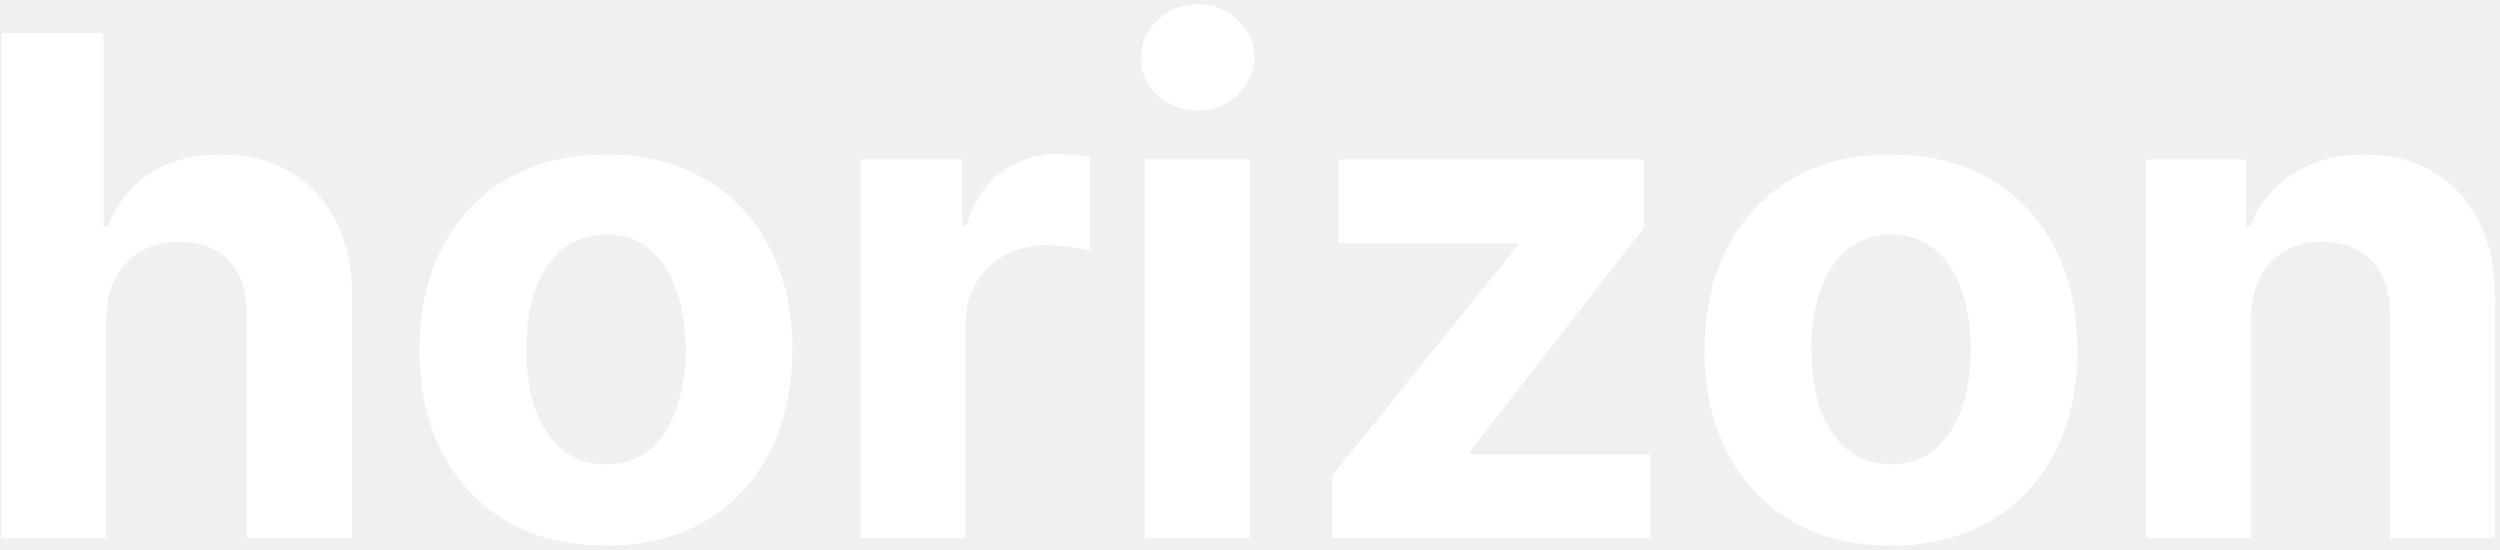
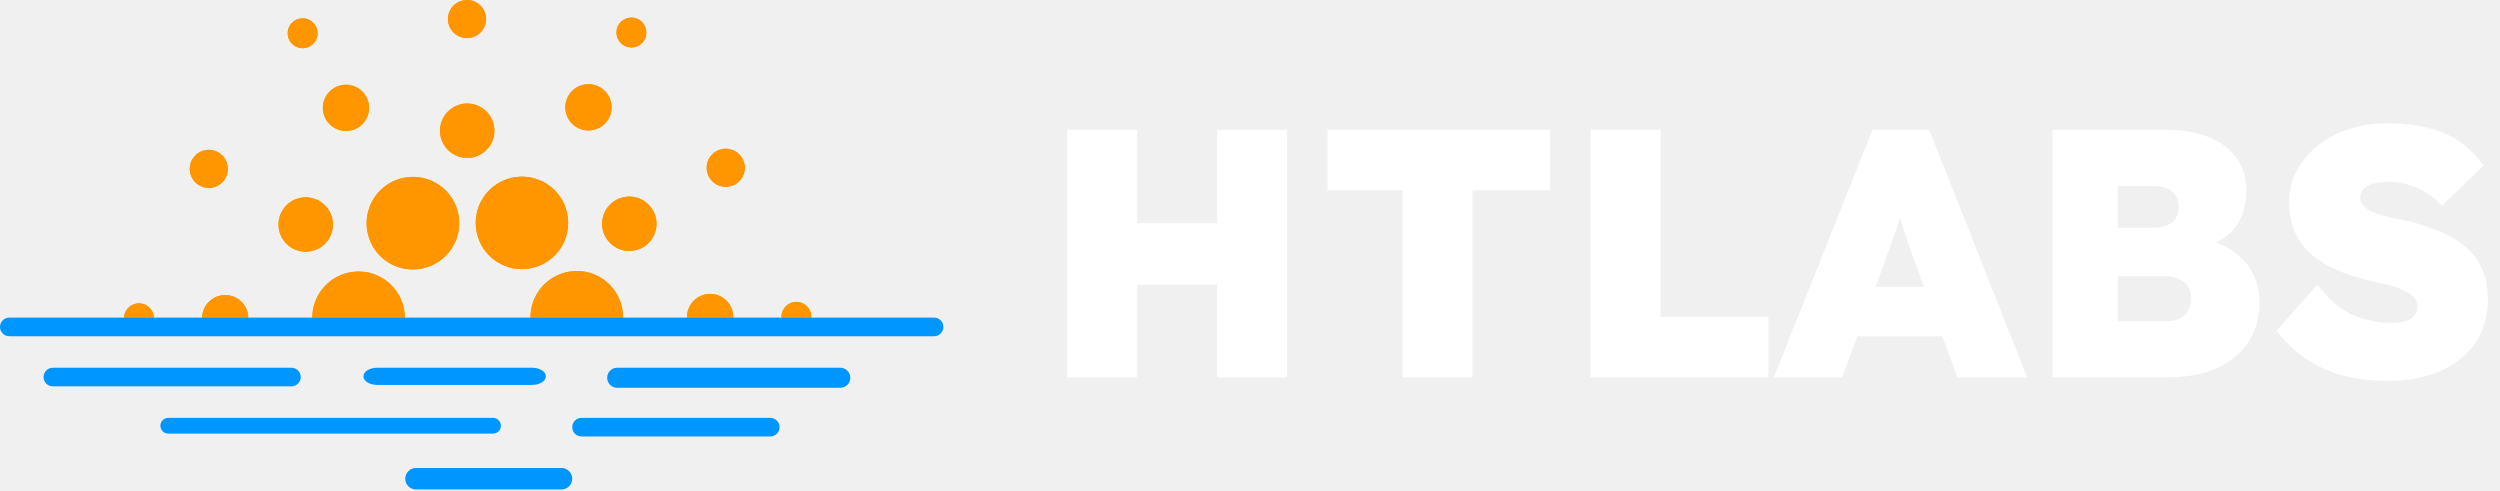
- <svg xmlns="http://www.w3.org/2000/svg" width="432" height="95" viewBox="0 0 432 95" fill="none">
-   <path d="M18.398 55.159V93H0.244V5.727H17.886V39.094H18.653C20.131 35.23 22.517 32.205 25.812 30.017C29.108 27.801 33.242 26.693 38.213 26.693C42.758 26.693 46.722 27.688 50.102 29.676C53.511 31.636 56.153 34.463 58.028 38.156C59.932 41.821 60.869 46.21 60.841 51.324V93H42.688V54.562C42.716 50.528 41.693 47.389 39.619 45.145C37.574 42.901 34.705 41.778 31.011 41.778C28.54 41.778 26.352 42.304 24.449 43.355C22.574 44.406 21.097 45.94 20.017 47.957C18.966 49.946 18.426 52.347 18.398 55.159ZM104.701 94.278C98.082 94.278 92.357 92.872 87.528 90.06C82.727 87.219 79.019 83.27 76.406 78.213C73.792 73.128 72.485 67.233 72.485 60.528C72.485 53.767 73.792 47.858 76.406 42.801C79.019 37.716 82.727 33.767 87.528 30.954C92.357 28.114 98.082 26.693 104.701 26.693C111.32 26.693 117.031 28.114 121.832 30.954C126.661 33.767 130.383 37.716 132.996 42.801C135.61 47.858 136.917 53.767 136.917 60.528C136.917 67.233 135.61 73.128 132.996 78.213C130.383 83.27 126.661 87.219 121.832 90.06C117.031 92.872 111.32 94.278 104.701 94.278ZM104.786 80.216C107.798 80.216 110.312 79.364 112.329 77.659C114.346 75.926 115.866 73.568 116.888 70.585C117.94 67.602 118.465 64.207 118.465 60.401C118.465 56.594 117.94 53.199 116.888 50.216C115.866 47.233 114.346 44.875 112.329 43.142C110.312 41.409 107.798 40.543 104.786 40.543C101.746 40.543 99.19 41.409 97.116 43.142C95.07 44.875 93.522 47.233 92.471 50.216C91.448 53.199 90.937 56.594 90.937 60.401C90.937 64.207 91.448 67.602 92.471 70.585C93.522 73.568 95.07 75.926 97.116 77.659C99.19 79.364 101.746 80.216 104.786 80.216ZM148.721 93V27.546H166.32V38.966H167.002C168.195 34.903 170.198 31.835 173.011 29.761C175.823 27.659 179.062 26.608 182.727 26.608C183.636 26.608 184.616 26.665 185.667 26.778C186.718 26.892 187.641 27.048 188.437 27.247V43.355C187.585 43.099 186.406 42.872 184.9 42.673C183.394 42.474 182.016 42.375 180.766 42.375C178.096 42.375 175.71 42.957 173.607 44.122C171.533 45.258 169.886 46.849 168.664 48.895C167.471 50.94 166.874 53.298 166.874 55.969V93H148.721ZM197.822 93V27.546H215.976V93H197.822ZM206.942 19.108C204.243 19.108 201.928 18.213 199.996 16.423C198.092 14.605 197.141 12.432 197.141 9.903C197.141 7.403 198.092 5.259 199.996 3.469C201.928 1.651 204.243 0.741 206.942 0.741C209.641 0.741 211.942 1.651 213.845 3.469C215.777 5.259 216.743 7.403 216.743 9.903C216.743 12.432 215.777 14.605 213.845 16.423C211.942 18.213 209.641 19.108 206.942 19.108ZM230.177 93V82.176L262.222 42.503V42.034H231.285V27.546H284.083V39.349L253.998 78.043V78.511H285.191V93H230.177ZM326.771 94.278C320.152 94.278 314.428 92.872 309.598 90.06C304.797 87.219 301.089 83.27 298.476 78.213C295.862 73.128 294.555 67.233 294.555 60.528C294.555 53.767 295.862 47.858 298.476 42.801C301.089 37.716 304.797 33.767 309.598 30.954C314.428 28.114 320.152 26.693 326.771 26.693C333.391 26.693 339.101 28.114 343.902 30.954C348.732 33.767 352.453 37.716 355.067 42.801C357.68 47.858 358.987 53.767 358.987 60.528C358.987 67.233 357.68 73.128 355.067 78.213C352.453 83.27 348.732 87.219 343.902 90.06C339.101 92.872 333.391 94.278 326.771 94.278ZM326.857 80.216C329.868 80.216 332.382 79.364 334.399 77.659C336.416 75.926 337.936 73.568 338.959 70.585C340.01 67.602 340.536 64.207 340.536 60.401C340.536 56.594 340.01 53.199 338.959 50.216C337.936 47.233 336.416 44.875 334.399 43.142C332.382 41.409 329.868 40.543 326.857 40.543C323.817 40.543 321.26 41.409 319.186 43.142C317.141 44.875 315.592 47.233 314.541 50.216C313.518 53.199 313.007 56.594 313.007 60.401C313.007 64.207 313.518 67.602 314.541 70.585C315.592 73.568 317.141 75.926 319.186 77.659C321.26 79.364 323.817 80.216 326.857 80.216ZM388.945 55.159V93H370.791V27.546H388.092V39.094H388.859C390.308 35.287 392.737 32.276 396.146 30.06C399.555 27.815 403.689 26.693 408.547 26.693C413.092 26.693 417.055 27.688 420.436 29.676C423.817 31.665 426.445 34.506 428.32 38.199C430.195 41.864 431.132 46.239 431.132 51.324V93H412.979V54.562C413.007 50.557 411.984 47.432 409.911 45.188C407.837 42.915 404.982 41.778 401.345 41.778C398.902 41.778 396.743 42.304 394.868 43.355C393.021 44.406 391.572 45.94 390.521 47.957C389.499 49.946 388.973 52.347 388.945 55.159Z" fill="white" />
+ <svg xmlns="http://www.w3.org/2000/svg" width="1060" height="208" viewBox="0 0 1060 208" fill="none">
+   <path fill-rule="evenodd" clip-rule="evenodd" d="M132.404 134.669C132.407 134.34 132.417 134.008 132.435 133.676C133.008 123.274 141.605 115.131 152.022 115.124C162.839 115.117 171.621 123.86 171.667 134.669H132.404ZM105.285 134.669C105.159 129.617 101.174 125.42 96.04 125.127C90.633 124.818 85.998 128.951 85.689 134.359C85.683 134.463 85.679 134.566 85.676 134.669H105.285ZM65.252 134.669C65.114 131.461 62.566 128.815 59.291 128.627L59.271 128.624C55.774 128.429 52.781 131.104 52.584 134.601C52.583 134.623 52.582 134.646 52.581 134.669H65.252ZM344.005 134.669C344.181 131.185 341.514 128.209 338.028 128.01C334.531 127.814 331.537 130.489 331.341 133.987C331.327 134.216 331.327 134.444 331.338 134.669H344.005ZM310.901 134.669C311.037 129.396 306.961 124.933 301.656 124.63C296.249 124.322 291.614 128.454 291.305 133.863C291.29 134.134 291.286 134.402 291.292 134.669H310.901ZM264.18 134.669C264.181 134.618 264.181 134.567 264.181 134.516C264.181 124.107 256.054 115.509 245.661 114.924V114.954C234.84 114.338 225.569 122.611 224.953 133.432C224.929 133.846 224.919 134.259 224.922 134.669H264.18ZM133.965 11.236C135.554 14.358 134.312 18.176 131.191 19.765C131.188 19.768 131.182 19.769 131.178 19.771C128.043 21.35 124.22 20.087 122.641 16.951C121.082 13.834 122.329 10.043 125.435 8.462C128.557 6.873 132.375 8.115 133.965 11.236ZM155.442 41.319C157.879 46.153 155.936 52.046 151.103 54.482C146.267 56.914 140.375 54.971 137.938 50.138C135.505 45.306 137.449 39.417 142.279 36.981C147.112 34.544 153.006 36.486 155.442 41.319ZM95.29 76.027C92.846 79.758 87.841 80.801 84.111 78.356C80.381 75.913 79.341 70.908 81.781 67.177C84.225 63.447 89.23 62.404 92.96 64.848C96.691 67.292 97.734 72.297 95.29 76.027ZM139.264 101.515C135.772 106.842 128.622 108.327 123.296 104.835C123.291 104.831 123.286 104.829 123.281 104.825C117.961 101.33 116.482 94.184 119.977 88.864C123.469 83.539 130.618 82.054 135.944 85.547C141.272 89.039 142.757 96.189 139.264 101.515ZM257.704 50.886C254.732 55.414 248.651 56.676 244.123 53.704C239.598 50.733 238.333 44.648 241.304 40.123C244.276 35.595 250.357 34.334 254.885 37.305C259.414 40.276 260.675 46.358 257.704 50.886ZM273.015 17.264C271.097 20.195 267.166 21.015 264.236 19.097L264.225 19.09C261.298 17.165 260.486 13.233 262.409 10.307C264.33 7.384 268.255 6.569 271.182 8.484C274.113 10.403 274.934 14.332 273.015 17.264ZM175.086 114.246C167.67 114.278 160.877 110.104 157.553 103.475V103.453C152.674 93.774 156.566 81.973 166.245 77.095C175.925 72.216 187.726 76.108 192.604 85.787C193.986 88.525 194.706 91.551 194.706 94.619C194.708 105.457 185.924 114.244 175.086 114.246ZM314.904 67.474C316.927 71.448 315.346 76.31 311.371 78.334L311.342 78.348C307.354 80.353 302.496 78.746 300.489 74.758C298.498 70.789 300.086 65.956 304.044 63.941C308.018 61.918 312.88 63.499 314.904 67.474ZM256.528 100.074C253.66 94.387 255.945 87.451 261.632 84.582C267.325 81.72 274.258 84.009 277.128 89.696C279.989 95.383 277.703 102.31 272.02 105.177C266.333 108.046 259.397 105.76 256.528 100.074ZM206.068 8.527C205.819 12.978 202.007 16.386 197.554 16.137C197.537 16.137 197.522 16.134 197.505 16.134C193.058 15.861 189.673 12.035 189.947 7.588C190.214 3.151 194.02 -0.236 198.458 0.013C202.91 0.262 206.317 4.075 206.068 8.527ZM209.612 56.059C209.261 62.419 203.82 67.29 197.461 66.941L197.44 66.938C191.081 66.578 186.219 61.129 186.581 54.769C186.942 48.419 192.378 43.559 198.73 43.908C205.091 44.259 209.961 49.7 209.612 56.059ZM210.566 110.907C201.508 104.979 198.972 92.831 204.899 83.774C208.532 78.239 214.707 74.905 221.327 74.907C225.131 74.913 228.85 76.024 232.032 78.106C241.089 84.034 243.626 96.182 237.699 105.239C231.772 114.297 219.624 116.834 210.566 110.907Z" fill="#FF9600" />
+   <path fill-rule="evenodd" clip-rule="evenodd" d="M132.404 134.669C132.407 134.34 132.417 134.008 132.435 133.676C133.008 123.274 141.605 115.131 152.022 115.124C162.839 115.117 171.621 123.86 171.667 134.669H132.404ZM105.285 134.669C105.159 129.617 101.174 125.42 96.04 125.127C90.633 124.818 85.998 128.951 85.689 134.359C85.683 134.463 85.679 134.566 85.676 134.669H105.285ZM65.252 134.669C65.114 131.461 62.566 128.815 59.291 128.627L59.271 128.624C55.774 128.429 52.781 131.104 52.584 134.601C52.583 134.623 52.582 134.646 52.581 134.669H65.252ZM344.005 134.669C344.181 131.185 341.514 128.209 338.028 128.01C334.531 127.814 331.537 130.489 331.341 133.987C331.327 134.216 331.327 134.444 331.338 134.669H344.005ZM310.901 134.669C311.037 129.396 306.961 124.933 301.656 124.63C296.249 124.322 291.614 128.454 291.305 133.863C291.29 134.134 291.286 134.402 291.292 134.669H310.901ZM264.18 134.669C264.181 134.618 264.181 134.567 264.181 134.516C264.181 124.107 256.054 115.509 245.661 114.924V114.954C234.84 114.338 225.569 122.611 224.953 133.432C224.929 133.846 224.919 134.259 224.922 134.669H264.18ZM133.965 11.236C135.554 14.358 134.312 18.176 131.191 19.765C131.188 19.768 131.182 19.769 131.178 19.771C128.043 21.35 124.22 20.087 122.641 16.951C121.082 13.834 122.329 10.043 125.435 8.462C128.557 6.873 132.375 8.115 133.965 11.236ZM155.442 41.319C157.879 46.153 155.936 52.046 151.103 54.482C146.267 56.914 140.375 54.971 137.938 50.138C135.505 45.306 137.449 39.417 142.279 36.981C147.112 34.544 153.006 36.486 155.442 41.319ZM95.29 76.027C92.846 79.758 87.841 80.801 84.111 78.356C80.381 75.913 79.341 70.908 81.781 67.177C84.225 63.447 89.23 62.404 92.96 64.848C96.691 67.292 97.734 72.297 95.29 76.027ZM139.264 101.515C135.772 106.842 128.622 108.327 123.296 104.835C123.291 104.831 123.286 104.829 123.281 104.825C117.961 101.33 116.482 94.184 119.977 88.864C123.469 83.539 130.618 82.054 135.944 85.547C141.272 89.039 142.757 96.189 139.264 101.515ZM257.704 50.886C254.732 55.414 248.651 56.676 244.123 53.704C239.598 50.733 238.333 44.648 241.304 40.123C244.276 35.595 250.357 34.334 254.885 37.305C259.414 40.276 260.675 46.358 257.704 50.886ZM273.015 17.264C271.097 20.195 267.166 21.015 264.236 19.097L264.225 19.09C261.298 17.165 260.486 13.233 262.409 10.307C264.33 7.384 268.255 6.569 271.182 8.484C274.113 10.403 274.934 14.332 273.015 17.264ZM175.086 114.246C167.67 114.278 160.877 110.104 157.553 103.475V103.453C152.674 93.774 156.566 81.973 166.245 77.095C175.925 72.216 187.726 76.108 192.604 85.787C193.986 88.525 194.706 91.551 194.706 94.619C194.708 105.457 185.924 114.244 175.086 114.246ZM314.904 67.474C316.927 71.448 315.346 76.31 311.371 78.334L311.342 78.348C307.354 80.353 302.496 78.746 300.489 74.758C298.498 70.789 300.086 65.956 304.044 63.941C308.018 61.918 312.88 63.499 314.904 67.474ZM256.528 100.074C253.66 94.387 255.945 87.451 261.632 84.582C267.325 81.72 274.258 84.009 277.128 89.696C279.989 95.383 277.703 102.31 272.02 105.177C266.333 108.046 259.397 105.76 256.528 100.074ZM206.068 8.527C205.819 12.978 202.007 16.386 197.554 16.137C197.537 16.137 197.522 16.134 197.505 16.134C193.058 15.861 189.673 12.035 189.947 7.588C190.214 3.151 194.02 -0.236 198.458 0.013C202.91 0.262 206.317 4.075 206.068 8.527ZM209.612 56.059C209.261 62.419 203.82 67.29 197.461 66.941L197.44 66.938C191.081 66.578 186.219 61.129 186.581 54.769C186.942 48.419 192.378 43.559 198.73 43.908C205.091 44.259 209.961 49.7 209.612 56.059ZM210.566 110.907C201.508 104.979 198.972 92.831 204.899 83.774C208.532 78.239 214.707 74.905 221.327 74.907C225.131 74.913 228.85 76.024 232.032 78.106C241.089 84.034 243.626 96.182 237.699 105.239C231.772 114.297 219.624 116.834 210.566 110.907Z" fill="#FF9600" />
+   <path d="M396.053 134.669H3.947C1.767 134.669 0 136.436 0 138.616C0 140.796 1.767 142.563 3.947 142.563H396.053C398.233 142.563 400 140.796 400 138.616C400 136.436 398.233 134.669 396.053 134.669Z" fill="#0096FF" />
+   <path d="M123.558 155.92H22.404C20.224 155.92 18.457 157.687 18.457 159.866C18.457 162.046 20.224 163.813 22.404 163.813H123.558C125.737 163.813 127.504 162.046 127.504 159.866C127.504 157.687 125.737 155.92 123.558 155.92Z" fill="#0096FF" />
+   <path d="M356.284 155.92H261.688C259.341 155.92 257.438 157.823 257.438 160.17C257.438 162.517 259.341 164.42 261.688 164.42H356.284C358.632 164.42 360.535 162.517 360.535 160.17C360.535 157.823 358.632 155.92 356.284 155.92Z" fill="#0096FF" />
+   <path d="M225.62 155.92H159.929C156.709 155.92 154.098 157.551 154.098 159.563C154.098 161.575 156.709 163.206 159.929 163.206H225.62C228.84 163.206 231.451 161.575 231.451 159.563C231.451 157.551 228.84 155.92 225.62 155.92Z" fill="#0096FF" />
+   <path d="M326.594 177.17H246.57C244.39 177.17 242.623 178.937 242.623 181.117C242.623 183.297 244.39 185.064 246.57 185.064H326.594C328.774 185.064 330.54 183.297 330.54 181.117C330.54 178.937 328.774 177.17 326.594 177.17Z" fill="#0096FF" />
+   <path d="M209.047 177.17H71.342C69.498 177.17 68.002 178.665 68.002 180.51C68.002 182.354 69.498 183.849 71.342 183.849H209.047C210.891 183.849 212.386 182.354 212.386 180.51C212.386 178.665 210.891 177.17 209.047 177.17Z" fill="#0096FF" />
+   <path d="M238.069 198.421H176.381C173.866 198.421 171.828 200.46 171.828 202.975C171.828 205.49 173.866 207.529 176.381 207.529H238.069C240.584 207.529 242.623 205.49 242.623 202.975C242.623 200.46 240.584 198.421 238.069 198.421Z" fill="#0096FF" />
+   <path d="M516.05 160V55H545.75V160H516.05ZM452.45 160V55H482.15V160H452.45ZM463.7 120.7L463.85 94.6H532.4V120.7H463.7ZM594.663 160V80.65H562.863V55H657.213V80.65H624.363V160H594.663ZM674.374 160V55H704.074V134.35H749.824V160H674.374ZM752.116 160L793.966 55H817.966L859.516 160H829.966L811.966 111.25C810.966 108.55 810.066 106.05 809.266 103.75C808.466 101.45 807.716 99.2 807.016 97C806.316 94.8 805.616 92.55 804.916 90.25C804.316 87.95 803.766 85.45 803.266 82.75L808.066 82.6C807.466 85.5 806.816 88.1 806.116 90.4C805.516 92.7 804.866 94.9 804.166 97C803.466 99.1 802.666 101.3 801.766 103.6C800.966 105.9 800.066 108.45 799.066 111.25L781.066 160H752.116ZM772.516 142.6L781.366 121.6H829.966L838.216 142.6H772.516ZM870.223 160V55H917.773C925.173 55 931.423 56.05 936.523 58.15C941.723 60.25 945.673 63.2 948.373 67C951.073 70.8 952.423 75.3 952.423 80.5C952.423 86.7 950.973 91.85 948.073 95.95C945.173 100.05 940.973 102.8 935.473 104.2L935.023 101.35C939.623 102.45 943.623 104.25 947.023 106.75C950.523 109.15 953.223 112.15 955.123 115.75C957.023 119.25 957.973 123.3 957.973 127.9C957.973 133.3 956.973 138 954.973 142C953.073 146 950.323 149.35 946.723 152.05C943.223 154.75 939.123 156.75 934.423 158.05C929.823 159.35 924.773 160 919.273 160H870.223ZM897.973 136.15H918.373C920.673 136.15 922.573 135.8 924.073 135.1C925.673 134.3 926.873 133.15 927.673 131.65C928.573 130.15 929.023 128.35 929.023 126.25C929.023 124.25 928.573 122.6 927.673 121.3C926.773 120 925.473 119 923.773 118.3C922.073 117.5 920.023 117.1 917.623 117.1H897.973V136.15ZM897.973 96.55H912.973C915.373 96.55 917.373 96.2 918.973 95.5C920.573 94.8 921.773 93.8 922.573 92.5C923.373 91.1 923.773 89.5 923.773 87.7C923.773 85 922.873 82.85 921.073 81.25C919.273 79.65 916.423 78.85 912.523 78.85H897.973V96.55ZM1012.57 161.5C1005.07 161.5 998.371 160.65 992.471 158.95C986.671 157.25 981.521 154.8 977.021 151.6C972.621 148.4 968.671 144.65 965.171 140.35L982.571 120.7C987.571 127.2 992.721 131.55 998.021 133.75C1003.32 135.85 1008.47 136.9 1013.47 136.9C1015.67 136.9 1017.67 136.7 1019.47 136.3C1021.27 135.8 1022.62 135.05 1023.52 134.05C1024.52 132.95 1025.02 131.6 1025.02 130C1025.02 128.6 1024.62 127.4 1023.82 126.4C1023.02 125.4 1021.92 124.55 1020.52 123.85C1019.12 123.05 1017.57 122.35 1015.87 121.75C1014.17 121.15 1012.47 120.7 1010.77 120.4C1009.07 120 1007.42 119.6 1005.82 119.2C999.921 117.9 994.771 116.25 990.371 114.25C985.971 112.25 982.271 109.9 979.271 107.2C976.371 104.4 974.171 101.2 972.671 97.6C971.271 94 970.571 89.95 970.571 85.45C970.571 80.55 971.721 76.05 974.021 71.95C976.321 67.85 979.371 64.35 983.171 61.45C986.971 58.45 991.321 56.2 996.221 54.7C1001.22 53.1 1006.42 52.3 1011.82 52.3C1019.22 52.3 1025.52 53.05 1030.72 54.55C1035.92 55.95 1040.27 58 1043.77 60.7C1047.37 63.4 1050.47 66.55 1053.07 70.15L1035.37 87.25C1033.27 84.95 1030.97 83.05 1028.47 81.55C1026.07 80.05 1023.57 78.95 1020.97 78.25C1018.37 77.45 1015.72 77.05 1013.02 77.05C1010.52 77.05 1008.32 77.3 1006.42 77.8C1004.62 78.3 1003.22 79.05 1002.22 80.05C1001.22 80.95 1000.72 82.2 1000.72 83.8C1000.72 85.2 1001.27 86.45 1002.37 87.55C1003.47 88.55 1004.87 89.4 1006.57 90.1C1008.27 90.8 1010.07 91.4 1011.97 91.9C1013.97 92.3 1015.77 92.65 1017.37 92.95C1022.87 94.05 1027.87 95.5 1032.37 97.3C1036.97 99 1040.97 101.2 1044.37 103.9C1047.77 106.5 1050.37 109.7 1052.17 113.5C1053.97 117.3 1054.87 121.75 1054.87 126.85C1054.87 134.35 1052.97 140.7 1049.17 145.9C1045.47 151 1040.42 154.9 1034.02 157.6C1027.72 160.2 1020.57 161.5 1012.57 161.5Z" fill="white" />
</svg>
